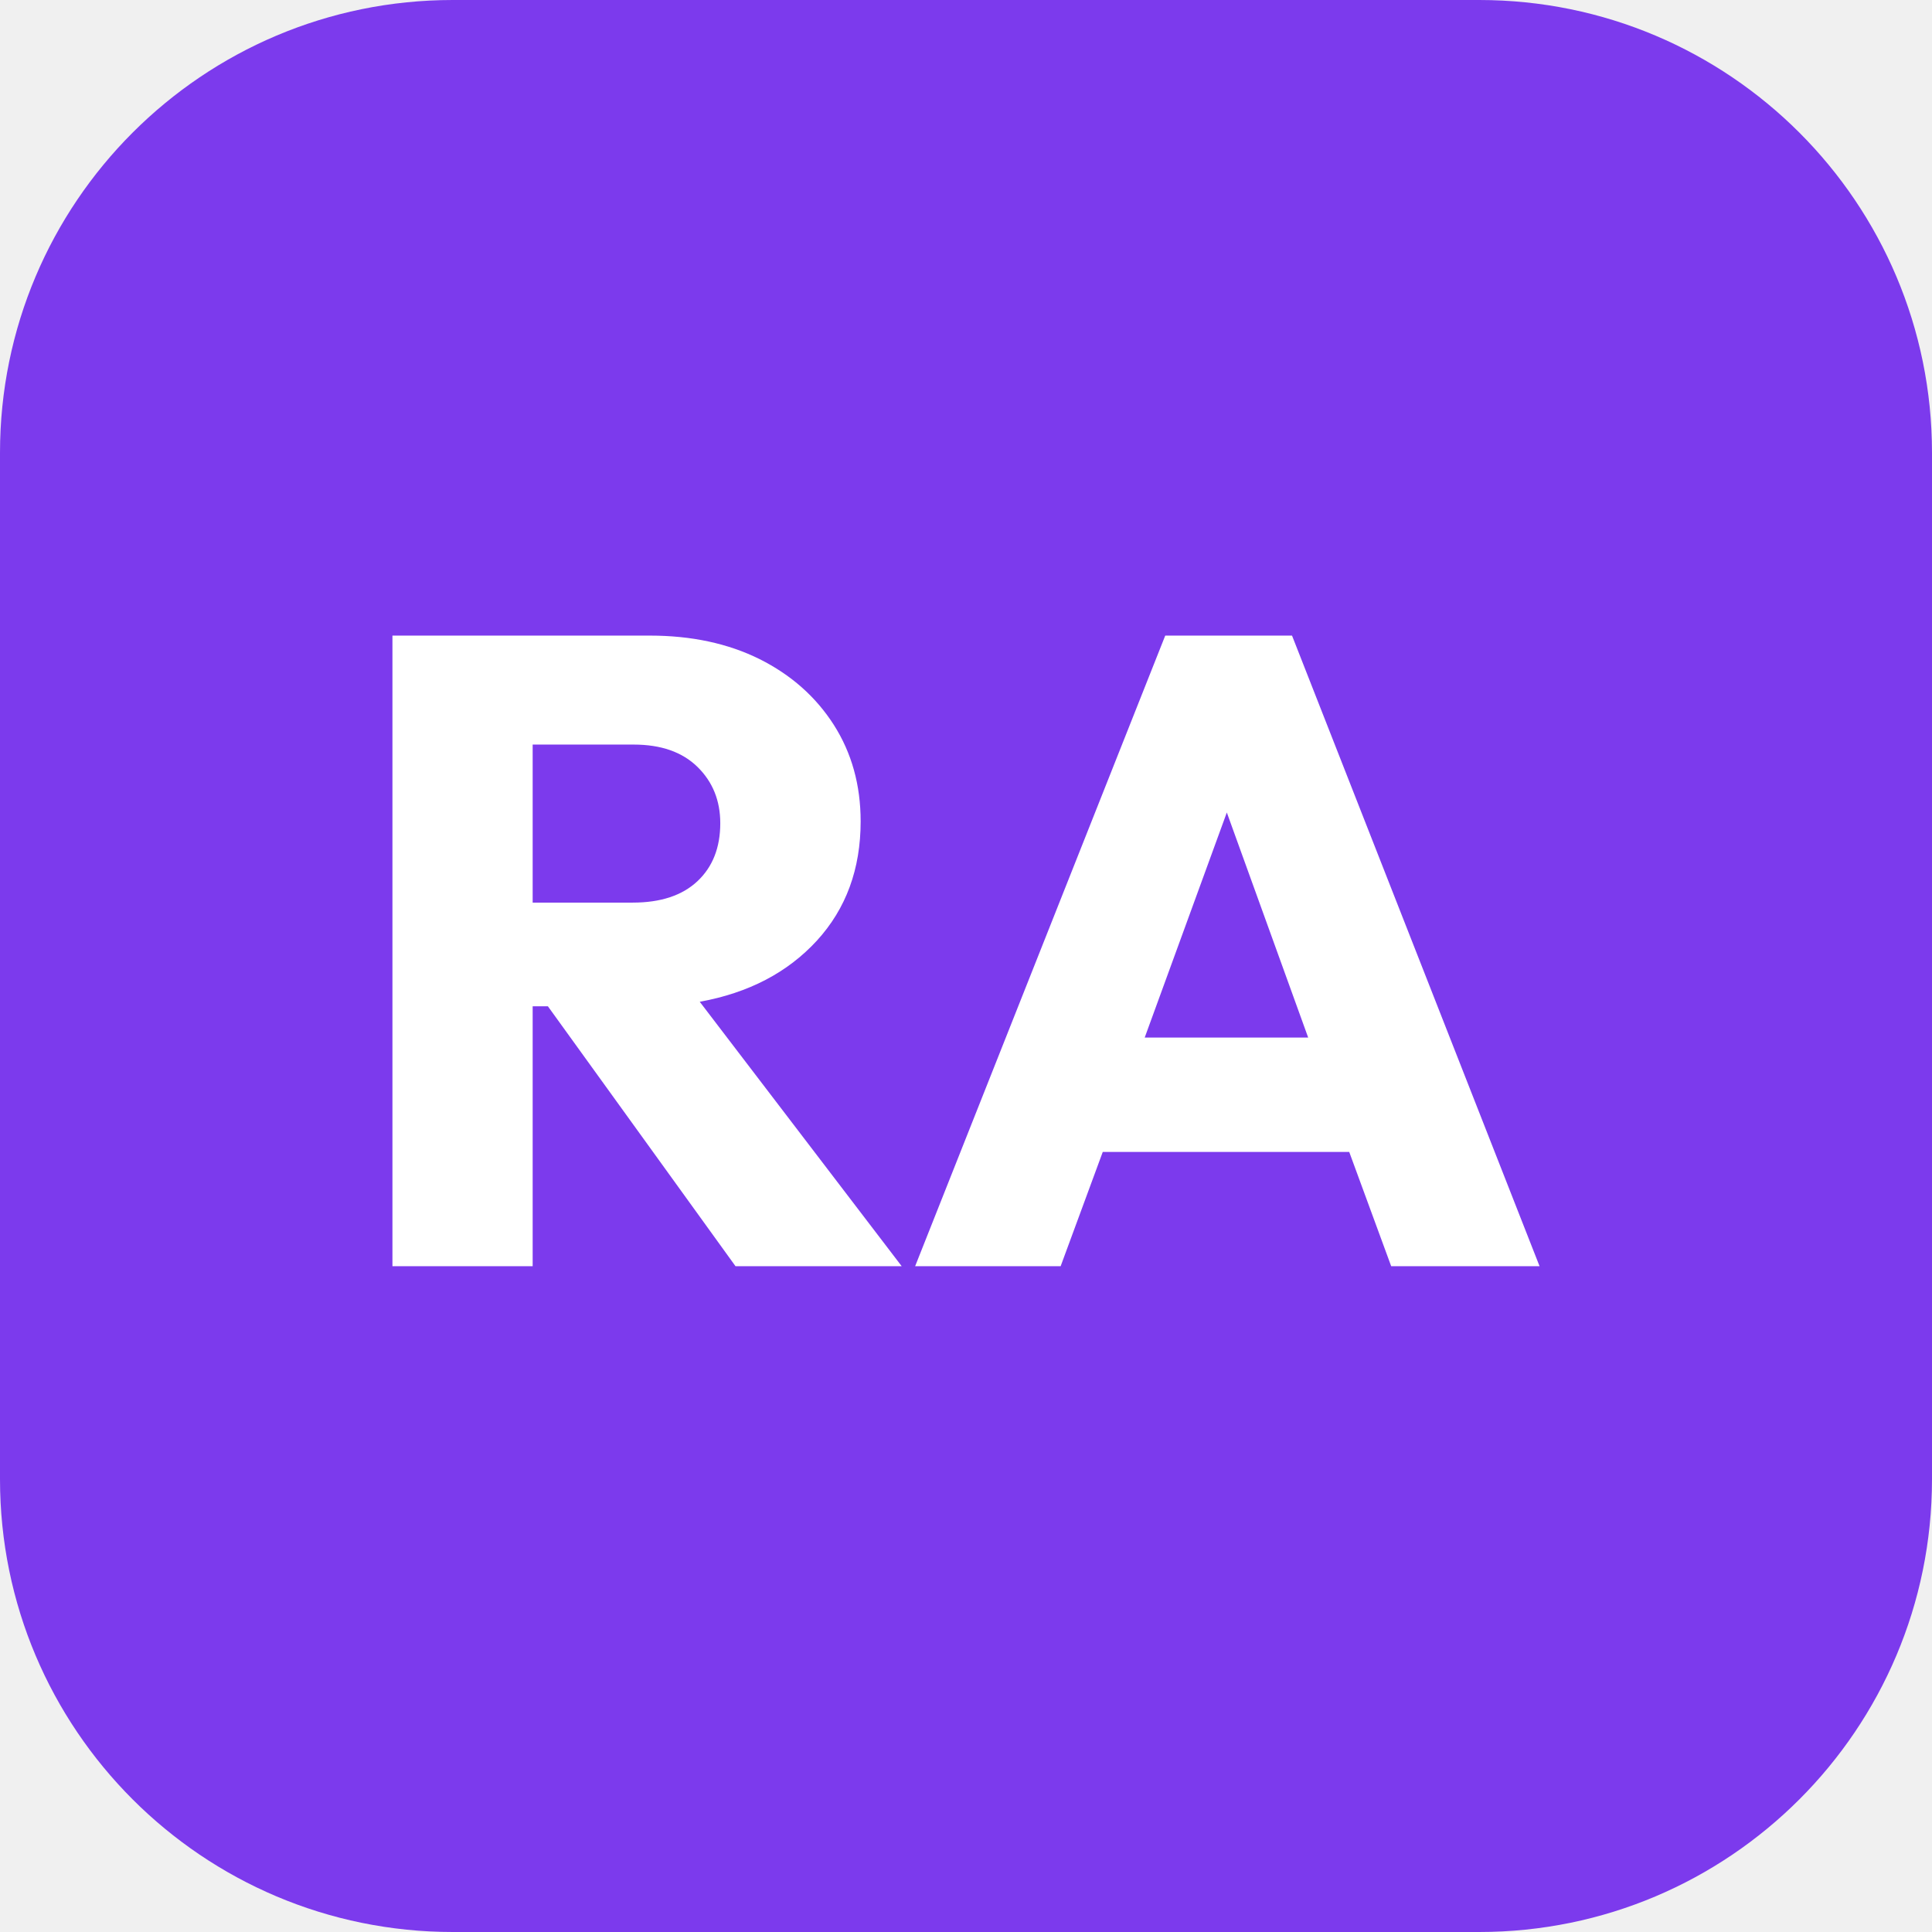
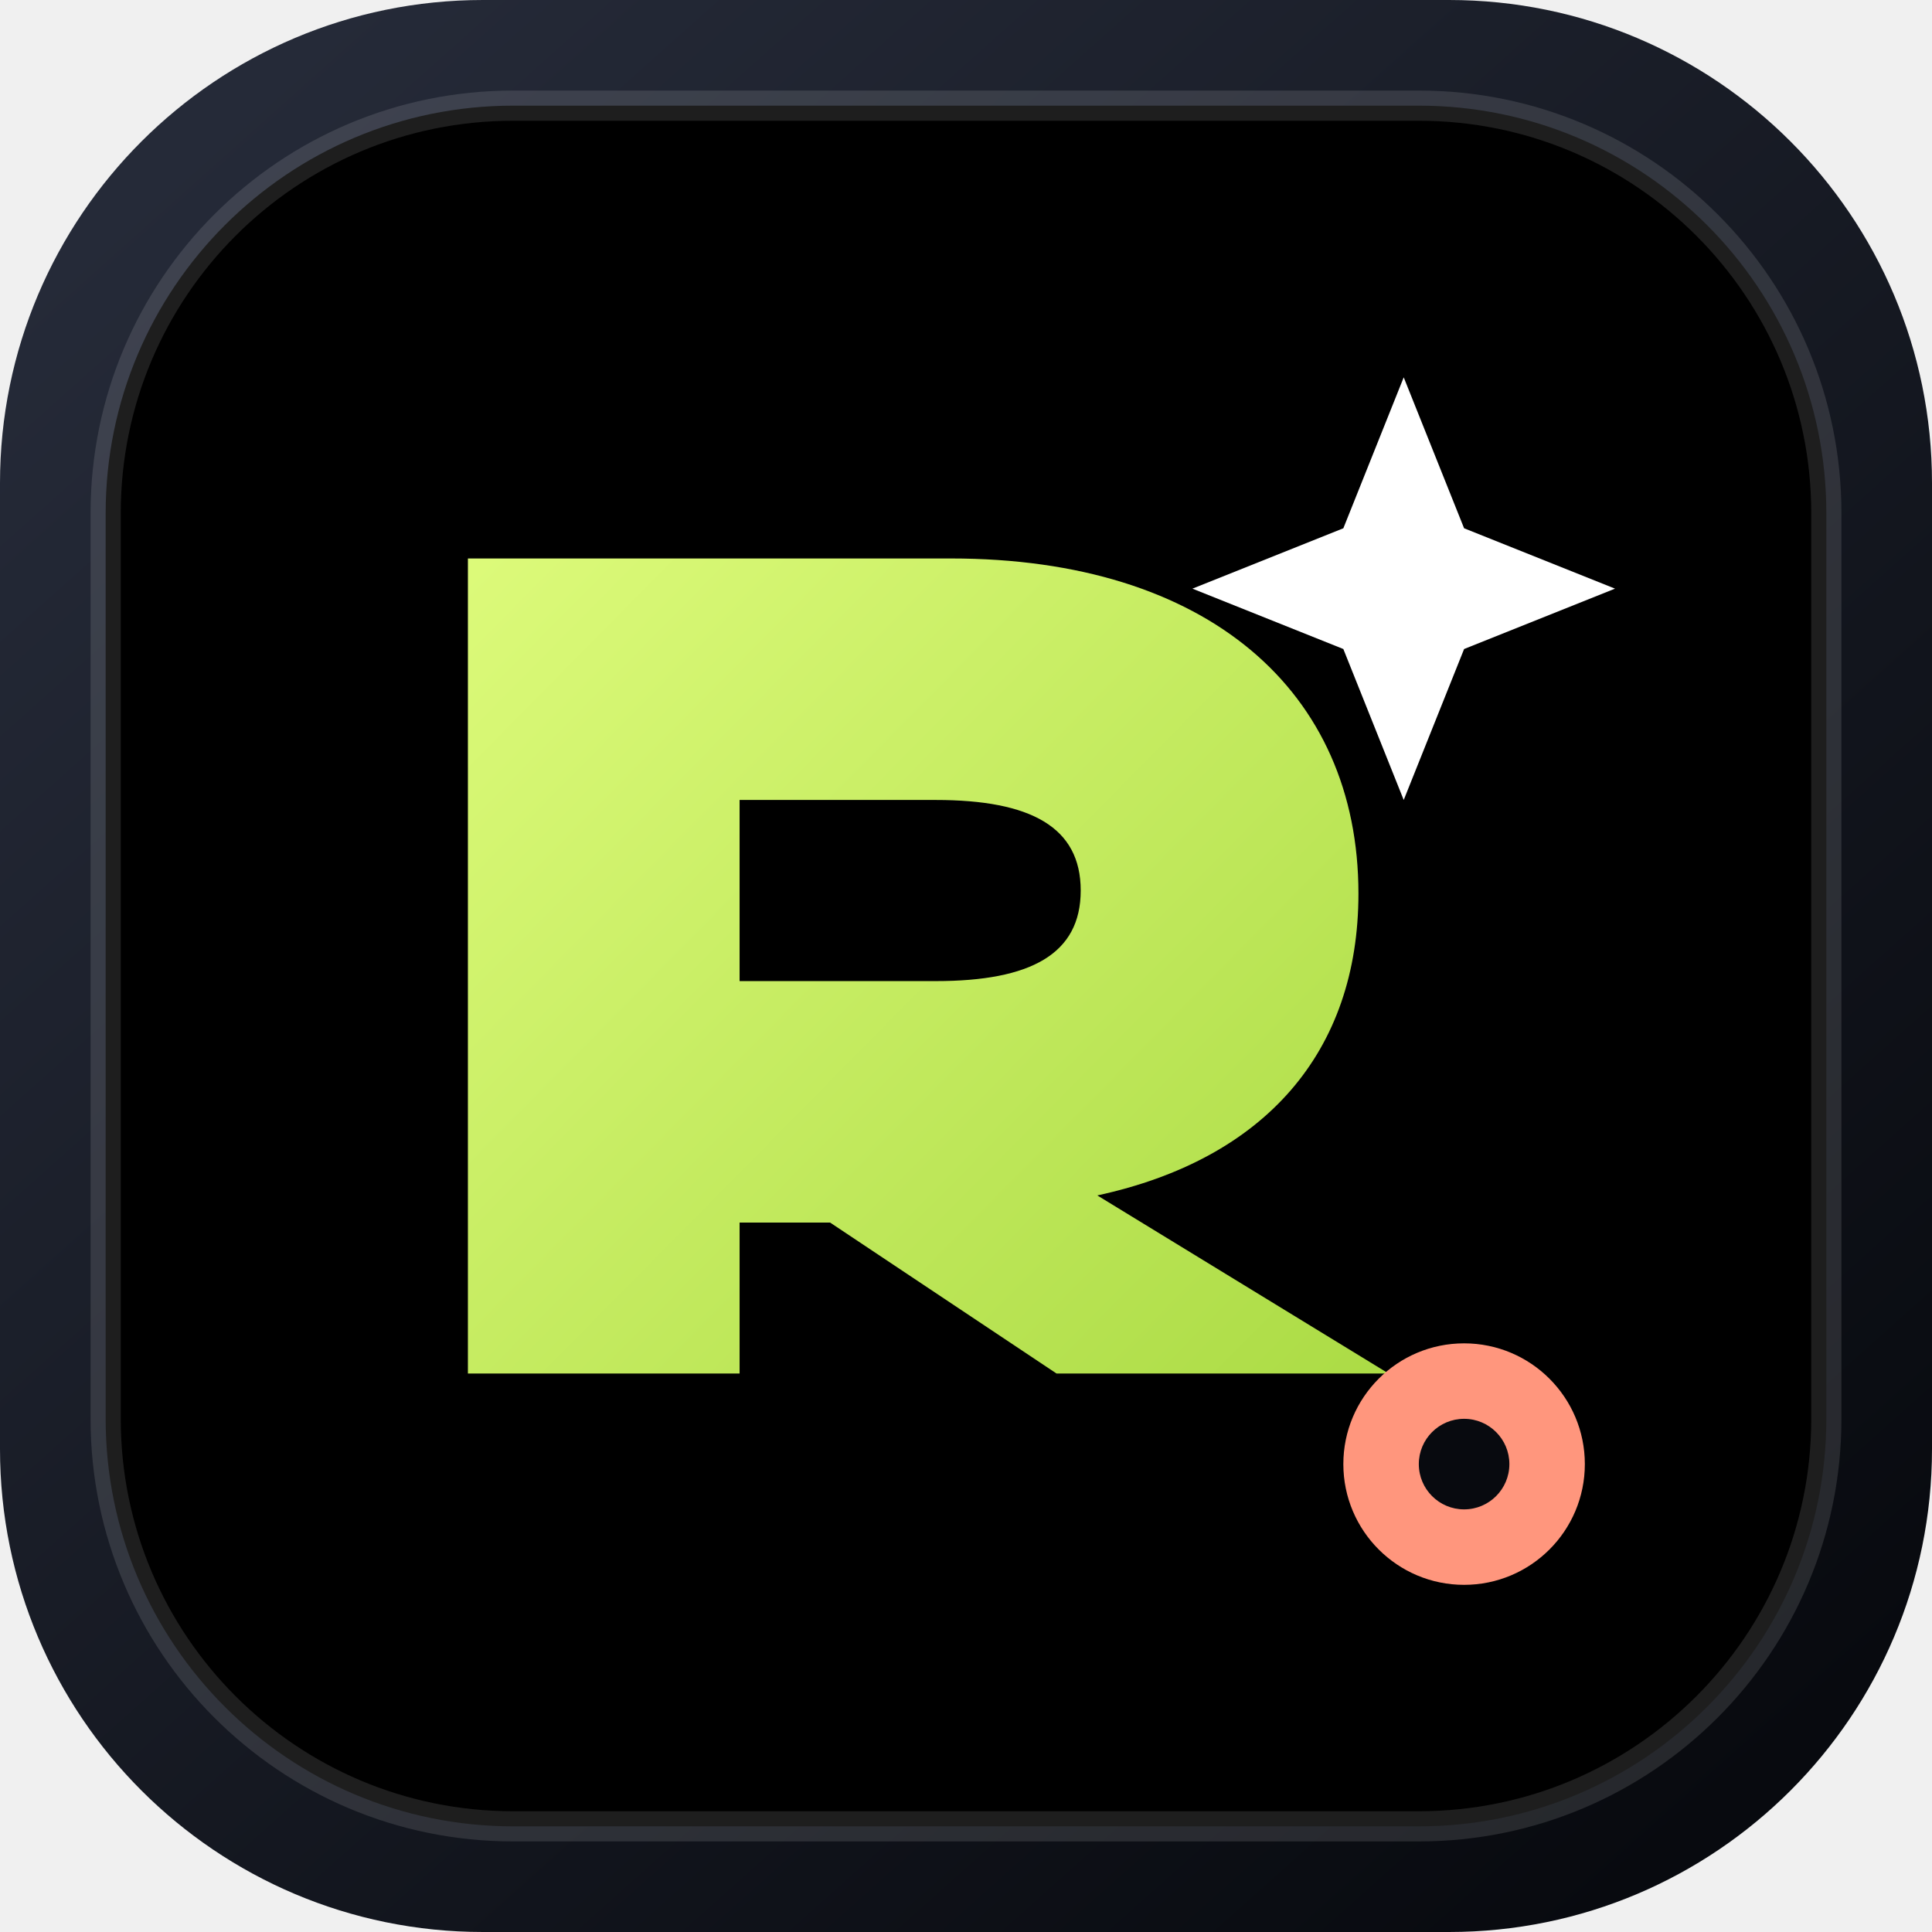
- <svg xmlns="http://www.w3.org/2000/svg" viewBox="0 0 128 128" fill="none">
-   <rect width="128" height="128" rx="30" fill="#7C3AED" />
-   <path fill="#FFFFFF" d="M35.29 83.89L26 83.89V42.11h17.05q4.14 0 7.28 1.56 3.13 1.57 4.91 4.35 1.78 2.79 1.78 6.4 0 4.73-2.9 7.9-2.91 3.17-7.76 4.05L59.74 83.89H48.73L36.3 66.67h-1.01v17.22Zm6.69-34.56h-6.69V59.8h6.63q2.78 0 4.29-1.42 1.51-1.42 1.51-3.84 0-2.25-1.51-3.73-1.51-1.48-4.23-1.48Zm28.29 34.56h-9.64L77.2 42.11h8.4L102 83.89h-9.83l-2.78-7.57H73.06l-2.79 7.57Zm11.01-30.06-5.44 14.91h10.83l-5.39-14.91Z" />
+ <svg xmlns="http://www.w3.org/2000/svg" viewBox="0 0 128 128">
+   <defs>
+     <linearGradient id="bg" x1="14" y1="8" x2="114" y2="120" gradientUnits="userSpaceOnUse">
+       <stop stop-color="#252A38" />
+       <stop offset="1" stop-color="#080A0F" />
+     </linearGradient>
+     <linearGradient id="accent" x1="25" y1="25" x2="102" y2="101" gradientUnits="userSpaceOnUse">
+       <stop stop-color="#E4FF82" />
+       <stop offset="1" stop-color="#A3D63C" />
+     </linearGradient>
+   </defs>
+   <rect width="128" height="128" rx="32" fill="url(#bg)" />
+   <rect x="7" y="7" width="114" height="114" rx="27" stroke="#FFFFFF" stroke-opacity=".12" stroke-width="2" />
+   <path d="M31 91V37h32c17 0 27 8.8 27 22.2 0 10.5-6.2 17.6-17.3 20L92 91H70L55 81H49v10H31Zm18-38v12h13c6.3 0 9.6-1.8 9.6-6s-3.3-6-9.6-6H49Z" fill="url(#accent)" />
+   <path d="m93 25 4 10 10 4-10 4-4 10-4-10-10-4 10-4 4-10Z" fill="#FFFFFF" />
+   <circle cx="97" cy="97" r="8" fill="#FF967D" />
+   <circle cx="97" cy="97" r="3" fill="#080A0F" />
</svg>
